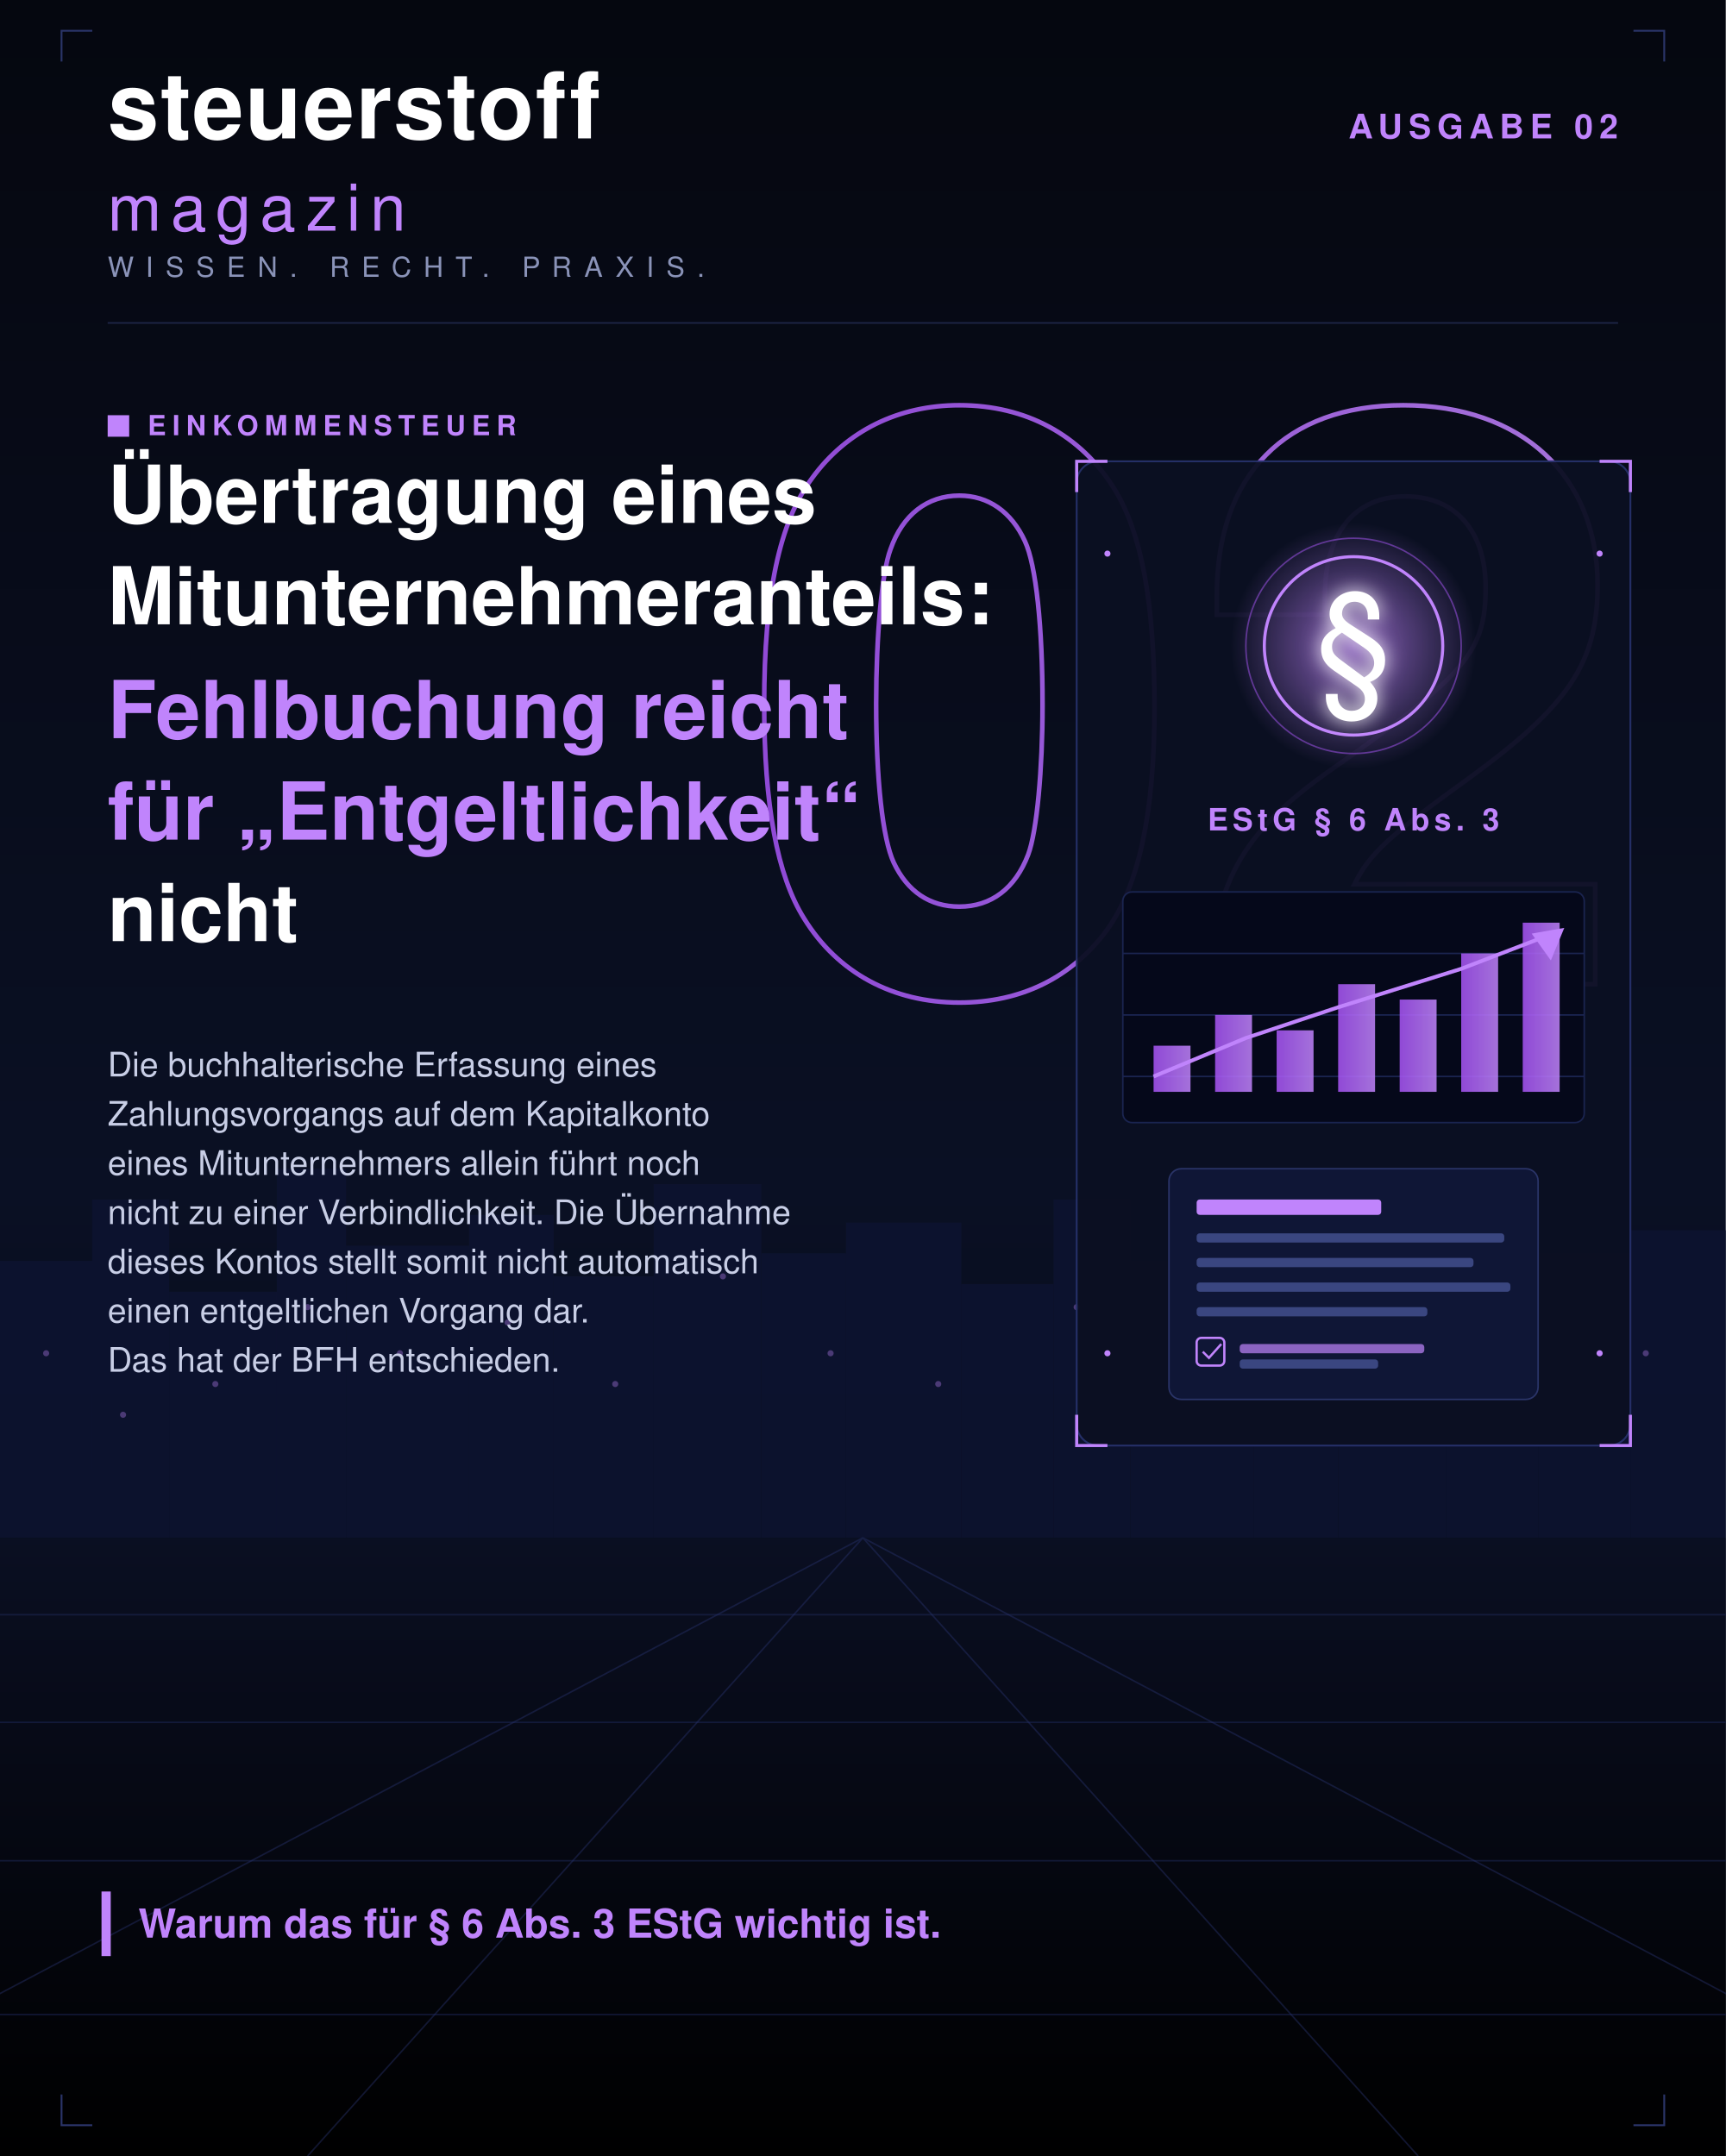
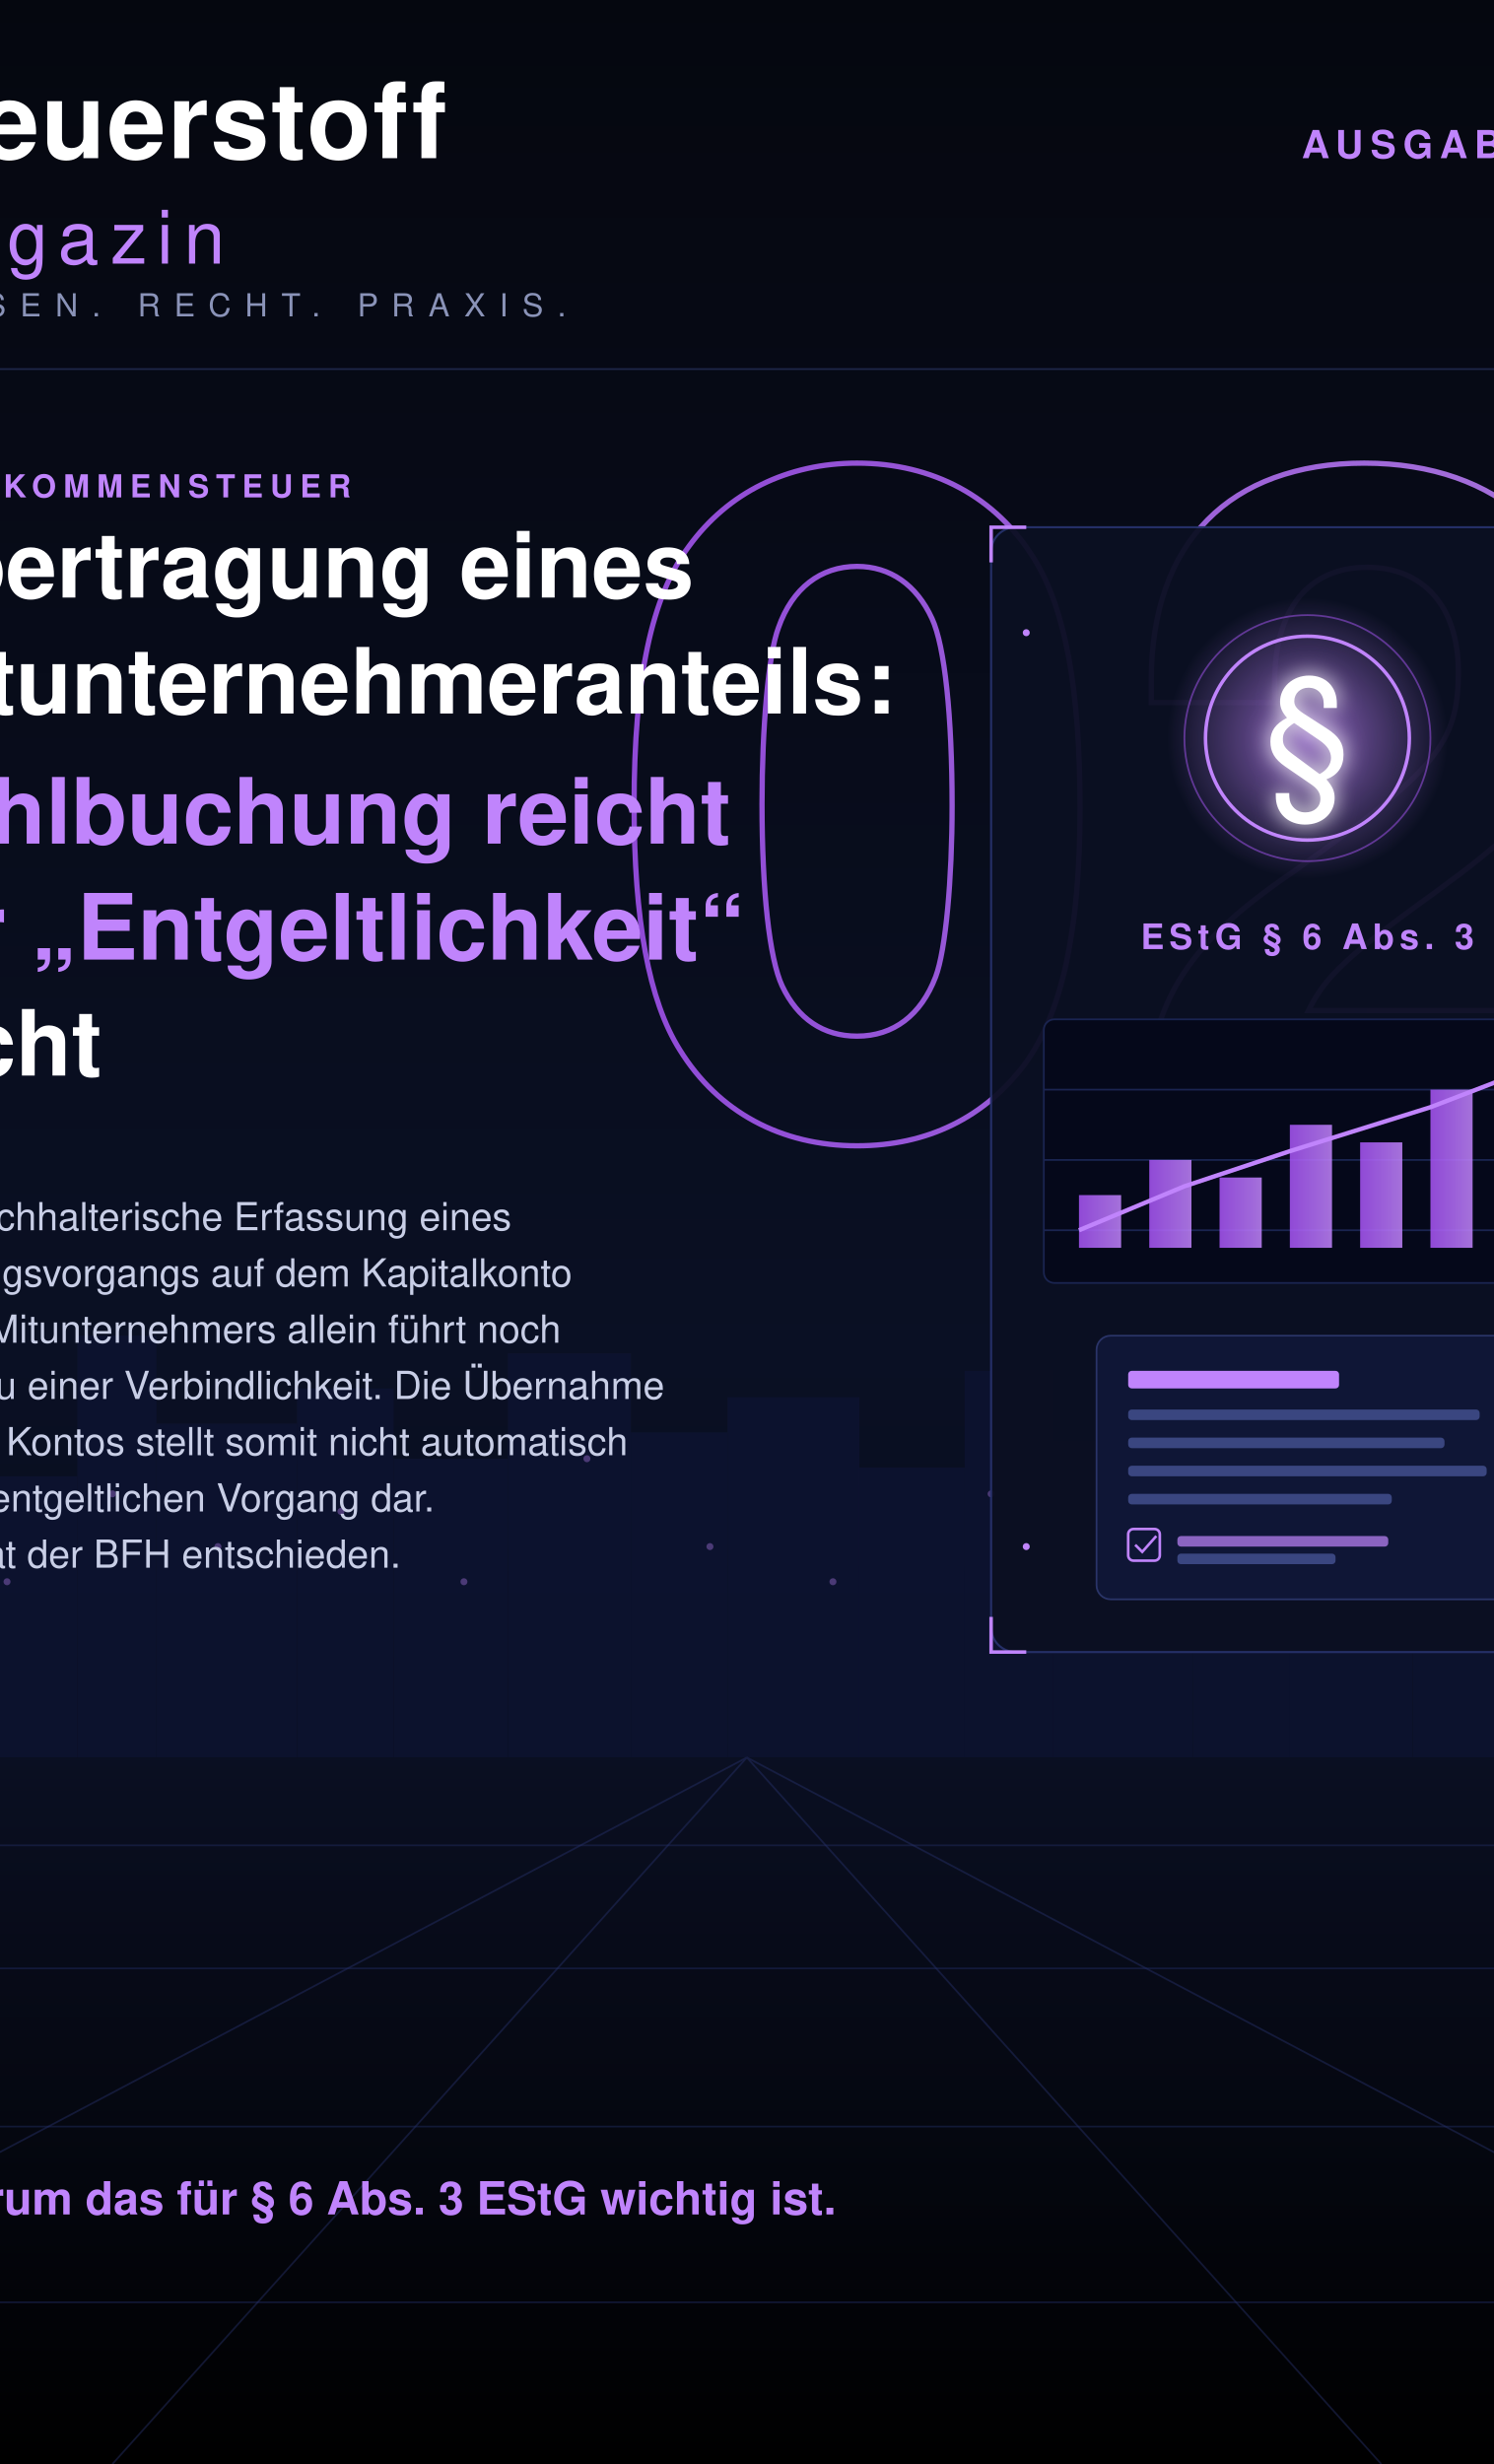
- <svg xmlns="http://www.w3.org/2000/svg" viewBox="0 0 1122 1402" font-family="Helvetica, Arial, sans-serif">
+ <svg xmlns="http://www.w3.org/2000/svg" viewBox="136 0 850 1402" font-family="Helvetica, Arial, sans-serif">
  <defs>
    <linearGradient id="bg" x1="0" y1="0" x2="0" y2="1">
      <stop offset="0%" stop-color="#05070f" />
      <stop offset="55%" stop-color="#0a1024" />
      <stop offset="100%" stop-color="#02030a" />
    </linearGradient>
    <linearGradient id="floor" x1="0" y1="0" x2="0" y2="1">
      <stop offset="0%" stop-color="#0a0f22" />
      <stop offset="100%" stop-color="#000000" />
    </linearGradient>
    <linearGradient id="violet" x1="0" y1="0" x2="1" y2="0">
      <stop offset="0%" stop-color="#a855f7" />
      <stop offset="100%" stop-color="#c084fc" />
    </linearGradient>
    <radialGradient id="glow" cx="50%" cy="50%" r="50%">
      <stop offset="0%" stop-color="#c084fc" stop-opacity="0.7" />
      <stop offset="100%" stop-color="#c084fc" stop-opacity="0" />
    </radialGradient>
    <filter id="softglow" x="-50%" y="-50%" width="200%" height="200%">
      <feGaussianBlur stdDeviation="6" result="b" />
      <feMerge>
        <feMergeNode in="b" />
        <feMergeNode in="SourceGraphic" />
      </feMerge>
    </filter>
  </defs>
  <rect width="1122" height="1402" fill="url(#bg)" />
  <g fill="#0d1330" opacity="0.85">
    <rect x="0" y="820" width="60" height="180" />
    <rect x="60" y="780" width="50" height="220" />
    <rect x="110" y="840" width="70" height="160" />
    <rect x="180" y="760" width="45" height="240" />
    <rect x="225" y="810" width="80" height="190" />
    <rect x="305" y="790" width="55" height="210" />
    <rect x="360" y="830" width="65" height="170" />
    <rect x="425" y="770" width="70" height="230" />
    <rect x="495" y="815" width="55" height="185" />
    <rect x="550" y="795" width="75" height="205" />
    <rect x="625" y="835" width="60" height="165" />
    <rect x="685" y="780" width="50" height="220" />
    <rect x="735" y="820" width="80" height="180" />
    <rect x="815" y="790" width="55" height="210" />
    <rect x="870" y="830" width="70" height="170" />
    <rect x="940" y="775" width="60" height="225" />
    <rect x="1000" y="815" width="60" height="185" />
    <rect x="1060" y="800" width="62" height="200" />
  </g>
  <g fill="#c084fc" opacity="0.35">
    <circle cx="30" cy="880" r="2" />
    <circle cx="80" cy="920" r="2" />
    <circle cx="140" cy="900" r="2" />
    <circle cx="200" cy="850" r="2" />
    <circle cx="260" cy="880" r="2" />
    <circle cx="330" cy="860" r="2" />
    <circle cx="400" cy="900" r="2" />
    <circle cx="470" cy="830" r="2" />
    <circle cx="540" cy="880" r="2" />
    <circle cx="610" cy="900" r="2" />
    <circle cx="700" cy="850" r="2" />
    <circle cx="780" cy="890" r="2" />
    <circle cx="850" cy="870" r="2" />
    <circle cx="920" cy="900" r="2" />
    <circle cx="990" cy="850" r="2" />
    <circle cx="1070" cy="880" r="2" />
  </g>
  <polygon points="0,1000 1122,1000 1122,1402 0,1402" fill="url(#floor)" />
  <g stroke="#1a2450" stroke-width="1" opacity="0.6">
    <line x1="0" y1="1050" x2="1122" y2="1050" />
    <line x1="0" y1="1120" x2="1122" y2="1120" />
    <line x1="0" y1="1210" x2="1122" y2="1210" />
    <line x1="0" y1="1310" x2="1122" y2="1310" />
  </g>
  <g stroke="#26306a" stroke-width="1" opacity="0.45">
    <line x1="561" y1="1000" x2="-200" y2="1402" />
    <line x1="561" y1="1000" x2="1322" y2="1402" />
    <line x1="561" y1="1000" x2="200" y2="1402" />
    <line x1="561" y1="1000" x2="922" y2="1402" />
  </g>
  <text x="70" y="90" fill="#ffffff" font-size="60" font-weight="700" letter-spacing="1">steuerstoff</text>
  <text x="70" y="150" fill="#c084fc" font-size="42" font-weight="300" letter-spacing="6">magazin</text>
  <text x="70" y="180" fill="#8a93b8" font-size="18" letter-spacing="8">WISSEN. RECHT. PRAXIS.</text>
  <text x="1052" y="90" fill="#c084fc" font-size="22" font-weight="600" letter-spacing="4" text-anchor="end">AUSGABE 02</text>
  <line x1="70" y1="210" x2="1052" y2="210" stroke="#1e2648" stroke-width="1" />
  <text x="1060" y="640" fill="none" stroke="url(#violet)" stroke-width="3" font-size="520" font-weight="800" text-anchor="end" opacity="0.85">02</text>
  <g transform="translate(70,270)">
    <rect x="0" y="0" width="14" height="14" fill="#c084fc" />
    <text x="26" y="13" fill="#c084fc" font-size="18" font-weight="700" letter-spacing="4">EINKOMMENSTEUER</text>
  </g>
  <g transform="translate(70,340)" font-weight="700">
    <text y="0" fill="#ffffff" font-size="52">Übertragung eines</text>
    <text y="66" fill="#ffffff" font-size="52">Mitunternehmeranteils:</text>
    <text y="140" fill="#c084fc" font-size="52">Fehlbuchung reicht</text>
    <text y="206" fill="#c084fc" font-size="52">für „Entgeltlichkeit“</text>
    <text y="272" fill="#ffffff" font-size="52">nicht</text>
  </g>
  <g transform="translate(70,700)" fill="#c8cee6" font-size="22" font-weight="300">
    <text y="0">Die buchhalterische Erfassung eines</text>
    <text y="32">Zahlungsvorgangs auf dem Kapitalkonto</text>
    <text y="64">eines Mitunternehmers allein führt noch</text>
    <text y="96">nicht zu einer Verbindlichkeit. Die Übernahme</text>
    <text y="128">dieses Kontos stellt somit nicht automatisch</text>
    <text y="160">einen entgeltlichen Vorgang dar.</text>
    <text y="192">Das hat der BFH entschieden.</text>
  </g>
  <g transform="translate(70,1260)">
    <rect x="-4" y="-30" width="6" height="42" fill="#c084fc" />
    <text x="20" y="0" fill="#c084fc" font-size="26" font-weight="600">Warum das für § 6 Abs. 3 EStG wichtig ist.</text>
  </g>
  <g transform="translate(700,300)">
    <rect x="0" y="0" width="360" height="640" rx="14" fill="#0a0f22" stroke="#26306a" stroke-width="1.2" opacity="0.95" />
    <g stroke="#c084fc" stroke-width="2" fill="none">
      <path d="M0,20 L0,0 L20,0" />
      <path d="M360,20 L360,0 L340,0" />
      <path d="M0,620 L0,640 L20,640" />
      <path d="M360,620 L360,640 L340,640" />
    </g>
    <g transform="translate(180,120)">
      <circle r="80" fill="url(#glow)" />
      <circle r="58" fill="none" stroke="#c084fc" stroke-width="2" />
      <circle r="70" fill="none" stroke="#a855f7" stroke-width="1" opacity="0.5" />
      <text y="30" text-anchor="middle" fill="#ffffff" font-size="90" font-weight="300" filter="url(#softglow)">§</text>
    </g>
    <text x="180" y="240" text-anchor="middle" fill="#c084fc" font-size="20" font-weight="600" letter-spacing="3">EStG § 6 Abs. 3</text>
    <g transform="translate(30,280)">
      <rect x="0" y="0" width="300" height="150" rx="6" fill="#05081a" stroke="#1a2450" />
      <g stroke="#1a2450" stroke-width="1">
        <line x1="0" y1="40" x2="300" y2="40" />
        <line x1="0" y1="80" x2="300" y2="80" />
        <line x1="0" y1="120" x2="300" y2="120" />
      </g>
      <g fill="url(#violet)" opacity="0.85">
        <rect x="20" y="100" width="24" height="30" />
        <rect x="60" y="80" width="24" height="50" />
        <rect x="100" y="90" width="24" height="40" />
        <rect x="140" y="60" width="24" height="70" />
        <rect x="180" y="70" width="24" height="60" />
        <rect x="220" y="40" width="24" height="90" />
        <rect x="260" y="20" width="24" height="110" />
      </g>
      <g stroke="#c084fc" stroke-width="2.5" fill="none">
        <polyline points="20,120 80,95 140,75 220,50 285,25" />
        <polygon points="285,25 268,28 278,42" fill="#c084fc" />
      </g>
    </g>
    <g transform="translate(60,460)">
      <rect x="0" y="0" width="240" height="150" rx="8" fill="#0f1636" stroke="#2a3468" />
      <rect x="18" y="20" width="120" height="10" rx="2" fill="#c084fc" />
      <rect x="18" y="42" width="200" height="6" rx="2" fill="#3a4680" />
      <rect x="18" y="58" width="180" height="6" rx="2" fill="#3a4680" />
      <rect x="18" y="74" width="204" height="6" rx="2" fill="#3a4680" />
      <rect x="18" y="90" width="150" height="6" rx="2" fill="#3a4680" />
      <g stroke="#c084fc" stroke-width="1.5" fill="none">
        <rect x="18" y="110" width="18" height="18" rx="3" />
        <path d="M22,119 l4,4 l8,-9" />
      </g>
      <rect x="46" y="114" width="120" height="6" rx="2" fill="#c084fc" opacity="0.7" />
      <rect x="46" y="124" width="90" height="6" rx="2" fill="#3a4680" />
    </g>
    <g fill="#c084fc">
      <circle cx="20" cy="60" r="2" />
      <circle cx="340" cy="60" r="2" />
      <circle cx="20" cy="580" r="2" />
      <circle cx="340" cy="580" r="2" />
    </g>
  </g>
  <g stroke="#2a3468" stroke-width="1.2" fill="none">
    <path d="M40,40 L40,20 L60,20" />
    <path d="M1082,40 L1082,20 L1062,20" />
    <path d="M40,1362 L40,1382 L60,1382" />
    <path d="M1082,1362 L1082,1382 L1062,1382" />
  </g>
</svg>
